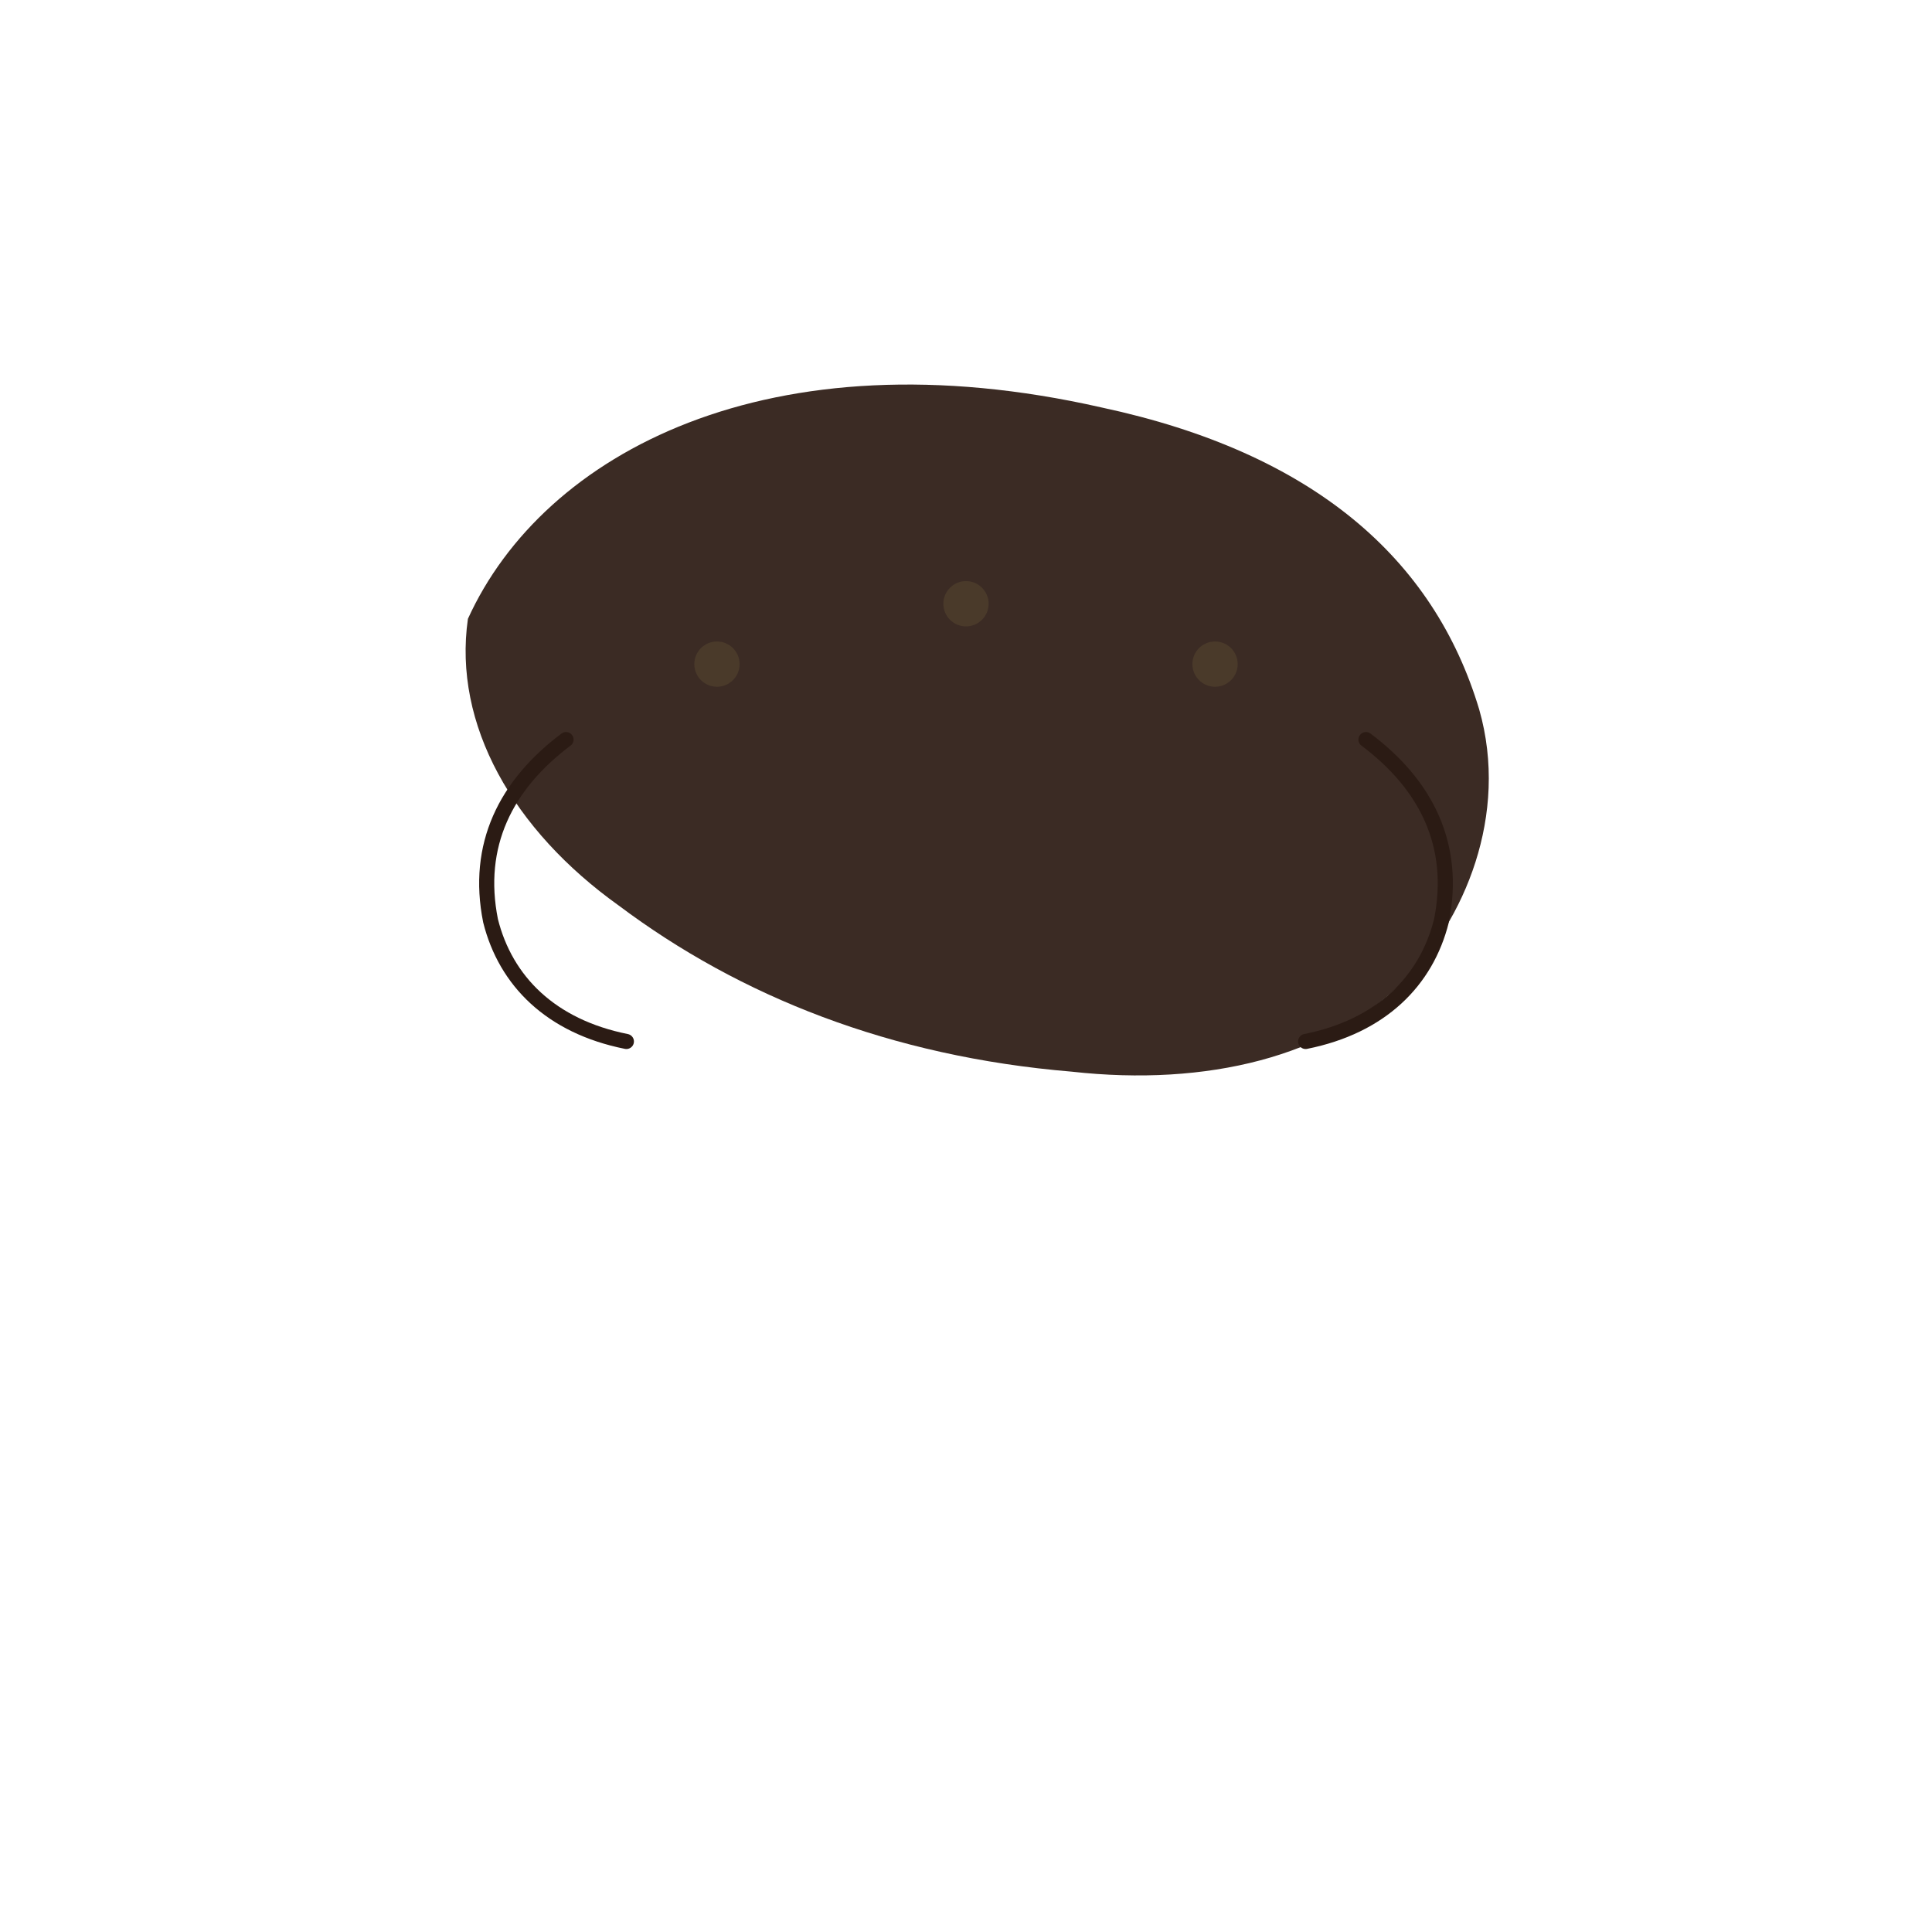
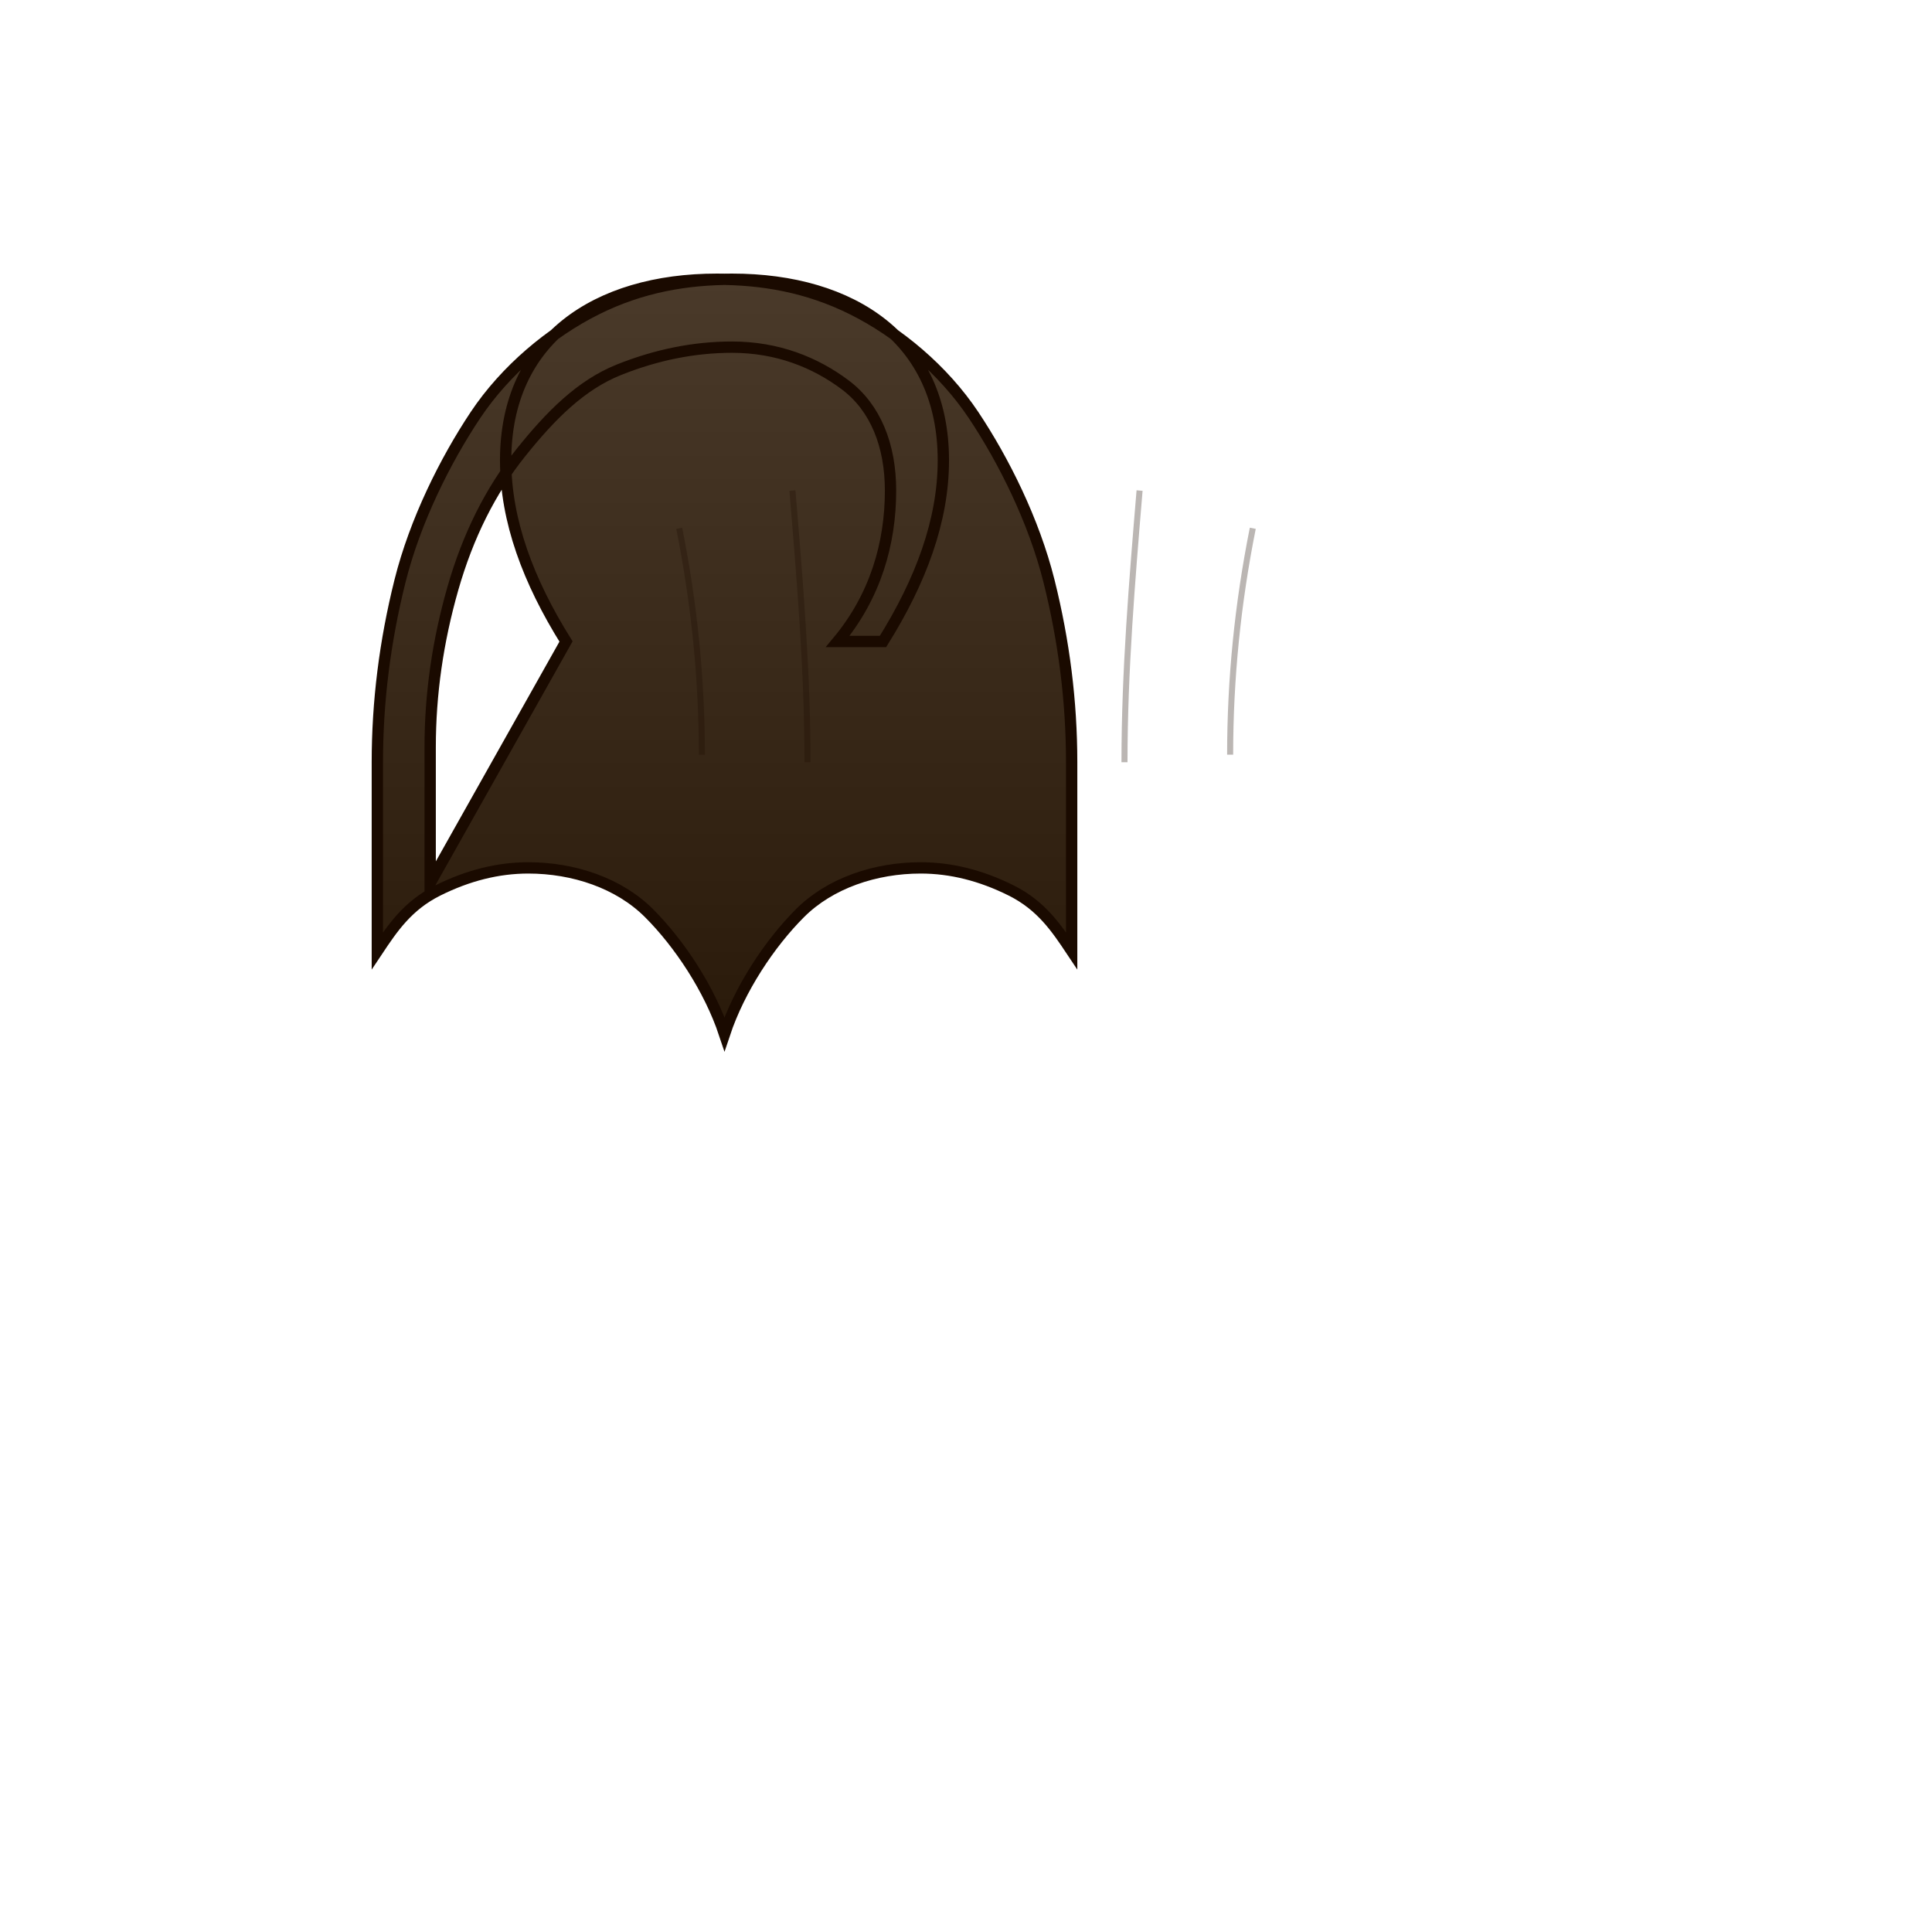
<svg xmlns="http://www.w3.org/2000/svg" width="256" height="256" viewBox="0 0 256 256">
-   <path d="M62 82c10-22 40-38 84-28 28 6 44 20 50 40 4 14-2 28-10 36-10 10-26 14-44 12-24-2-44-10-60-22-14-10-22-24-20-38z" fill="#3b2b24" />
-   <path d="M75 98c-8 6-12 14-10 24 2 8 8 14 18 16" stroke="#2b1b14" stroke-width="2" fill="none" stroke-linecap="round" />
-   <path d="M181 98c8 6 12 14 10 24-2 8-8 14-18 16" stroke="#2b1b14" stroke-width="2" fill="none" stroke-linecap="round" />
-   <circle cx="95" cy="88" r="3" fill="#4a3a2a" />
-   <circle cx="128" cy="80" r="3" fill="#4a3a2a" />
-   <circle cx="161" cy="88" r="3" fill="#4a3a2a" />
+   <defs>
+     <linearGradient id="wastelandHair" x1="0%" y1="0%" x2="0%" y2="100%">
+       <stop offset="0%" stop-color="#4a3a2a" />
+       <stop offset="100%" stop-color="#2a1a0a" />
+     </linearGradient>
+   </defs>
+   <path d="M75 85c-5-8-8-16-8-24c0-8 3-14 8-18c5-4 12-6 20-6c6 0 12 1 18 4c6 3 12 8 16 14c4 6 8 14 10 22c2 8 3 16 3 24v25c-2-3-4-6-8-8c-4-2-8-3-12-3c-6 0-12 2-16 6c-4 4-8 10-10 16c-2-6-6-12-10-16c-4-4-10-6-16-6c-4 0-8 1-12 3c-4 2-6 5-8 8v-25c0-8 1-16 3-24c2-8 6-16 10-22c4-6 10-11 16-14c6-3 12-4 18-4c8 0 15 2 20 6c5 4 8 10 8 18c0 8-3 16-8 24h-6c5-6 7-13 7-20c0-6-2-11-6-14c-4-3-9-5-15-5c-5 0-10 1-15 3c-5 2-9 6-13 11c-4 5-7 11-9 18c-2 7-3 14-3 21v18z" fill="url(#wastelandHair)" stroke="#1a0a00" stroke-width="1.5" />
+   <g opacity="0.3" stroke="#1a0a00" stroke-width="0.8" fill="none">
+     <path d="M90 70c2 10 3 20 3 30" />
+     <path d="M105 65c1 12 2 24 2 36" />
+     <path d="M151 65c-1 12-2 24-2 36" />
+     <path d="M166 70c-2 10-3 20-3 30" />
+   </g>
</svg>
